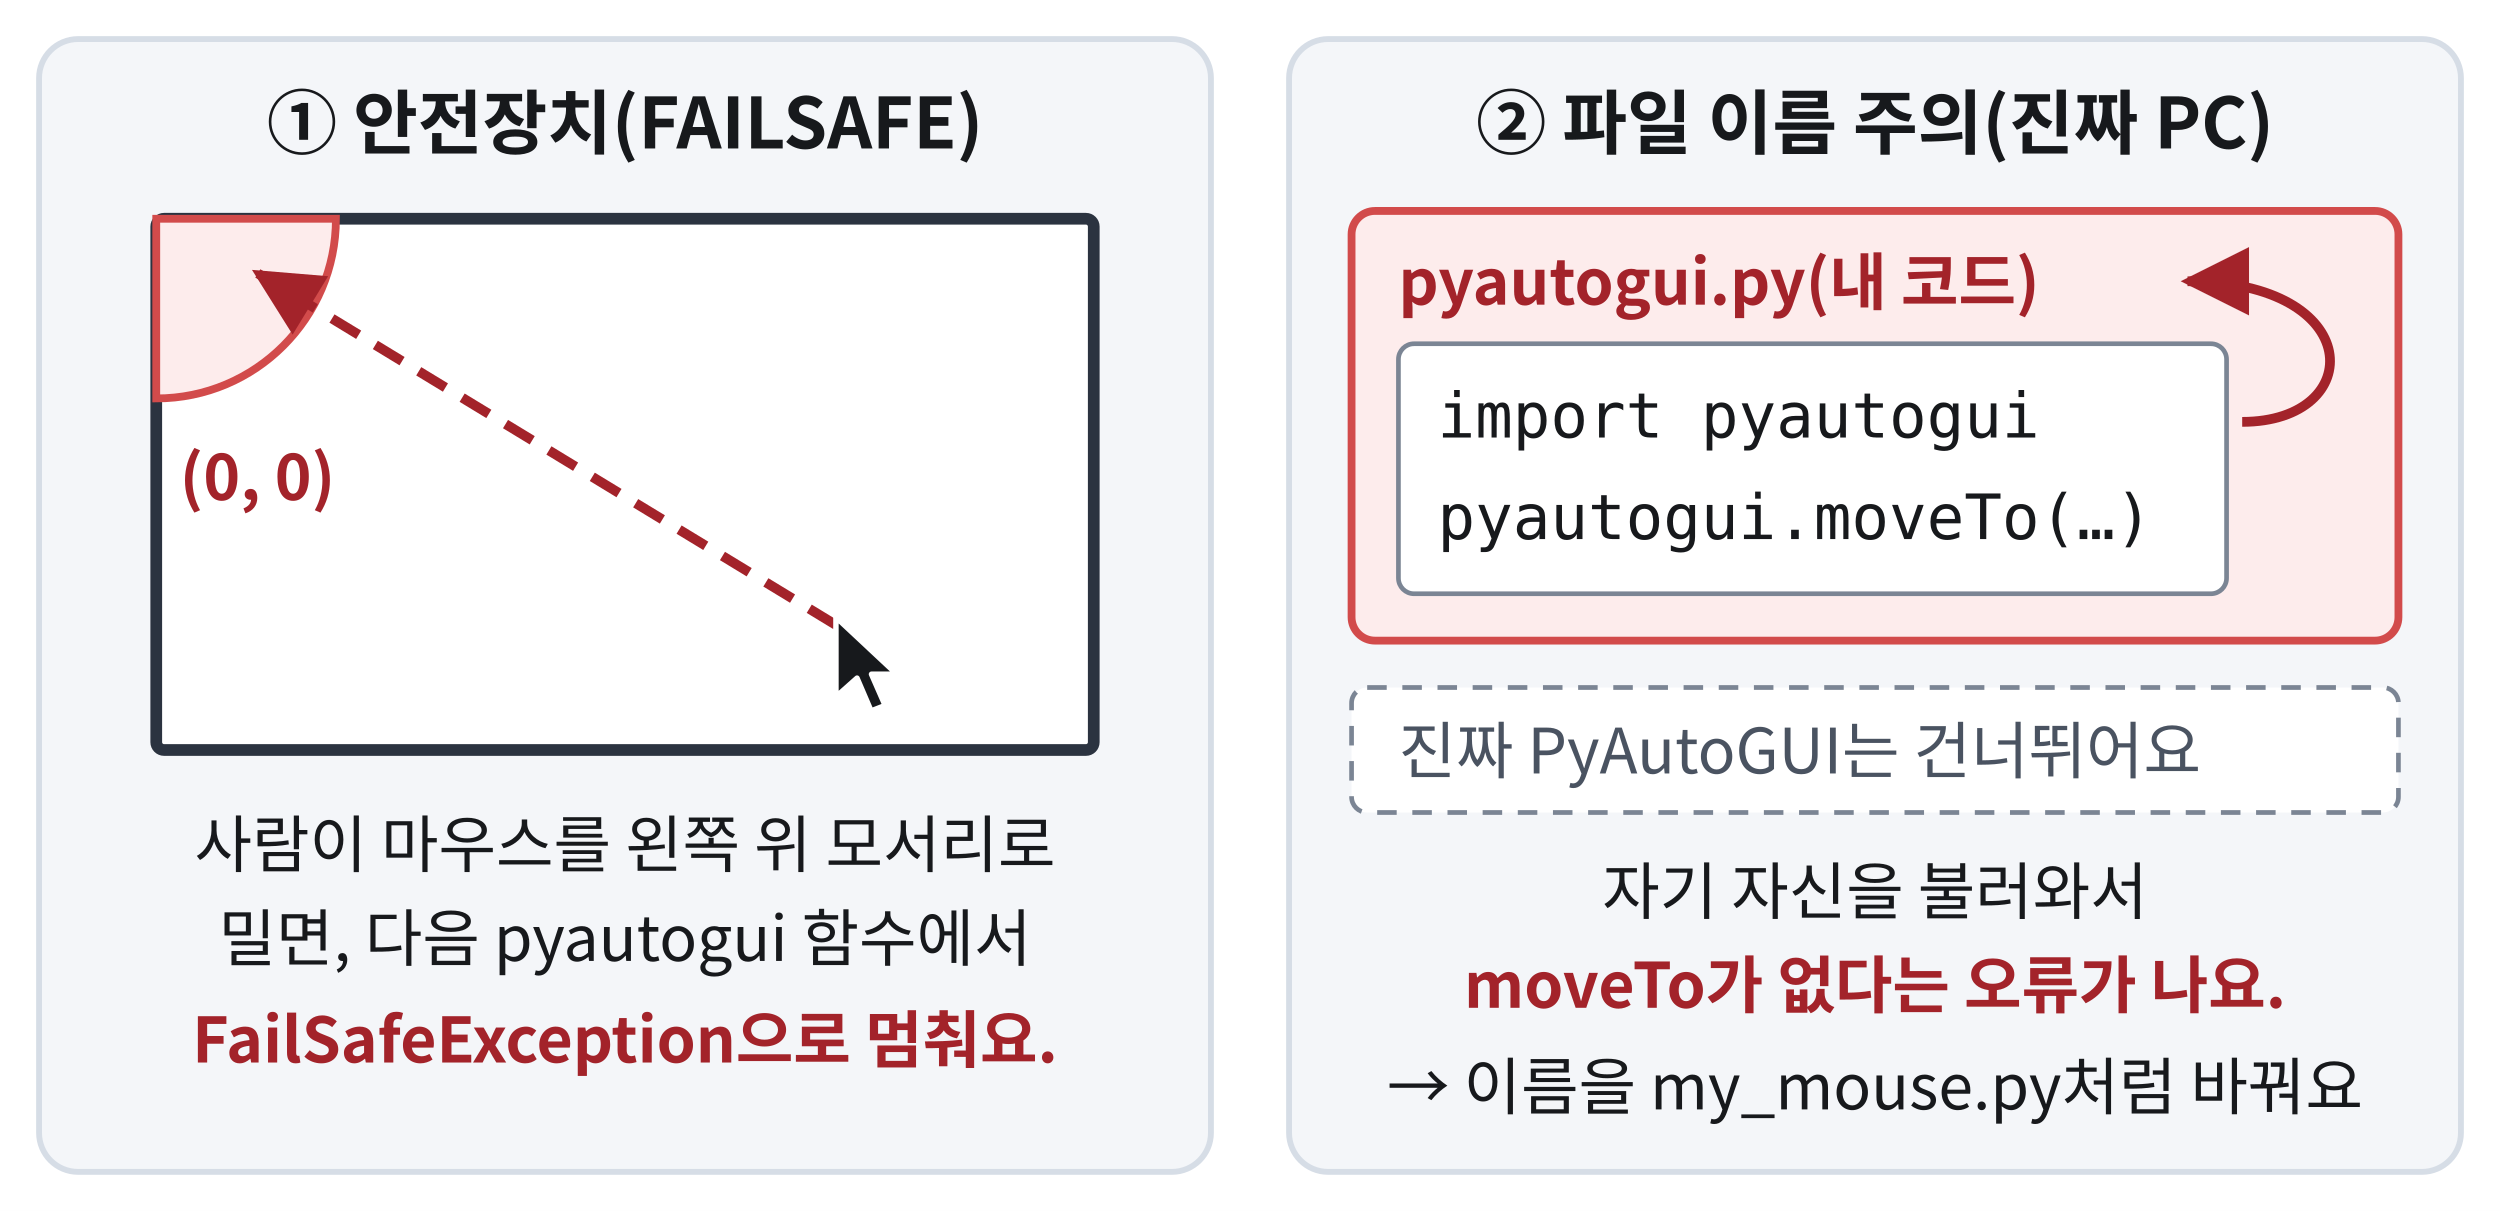
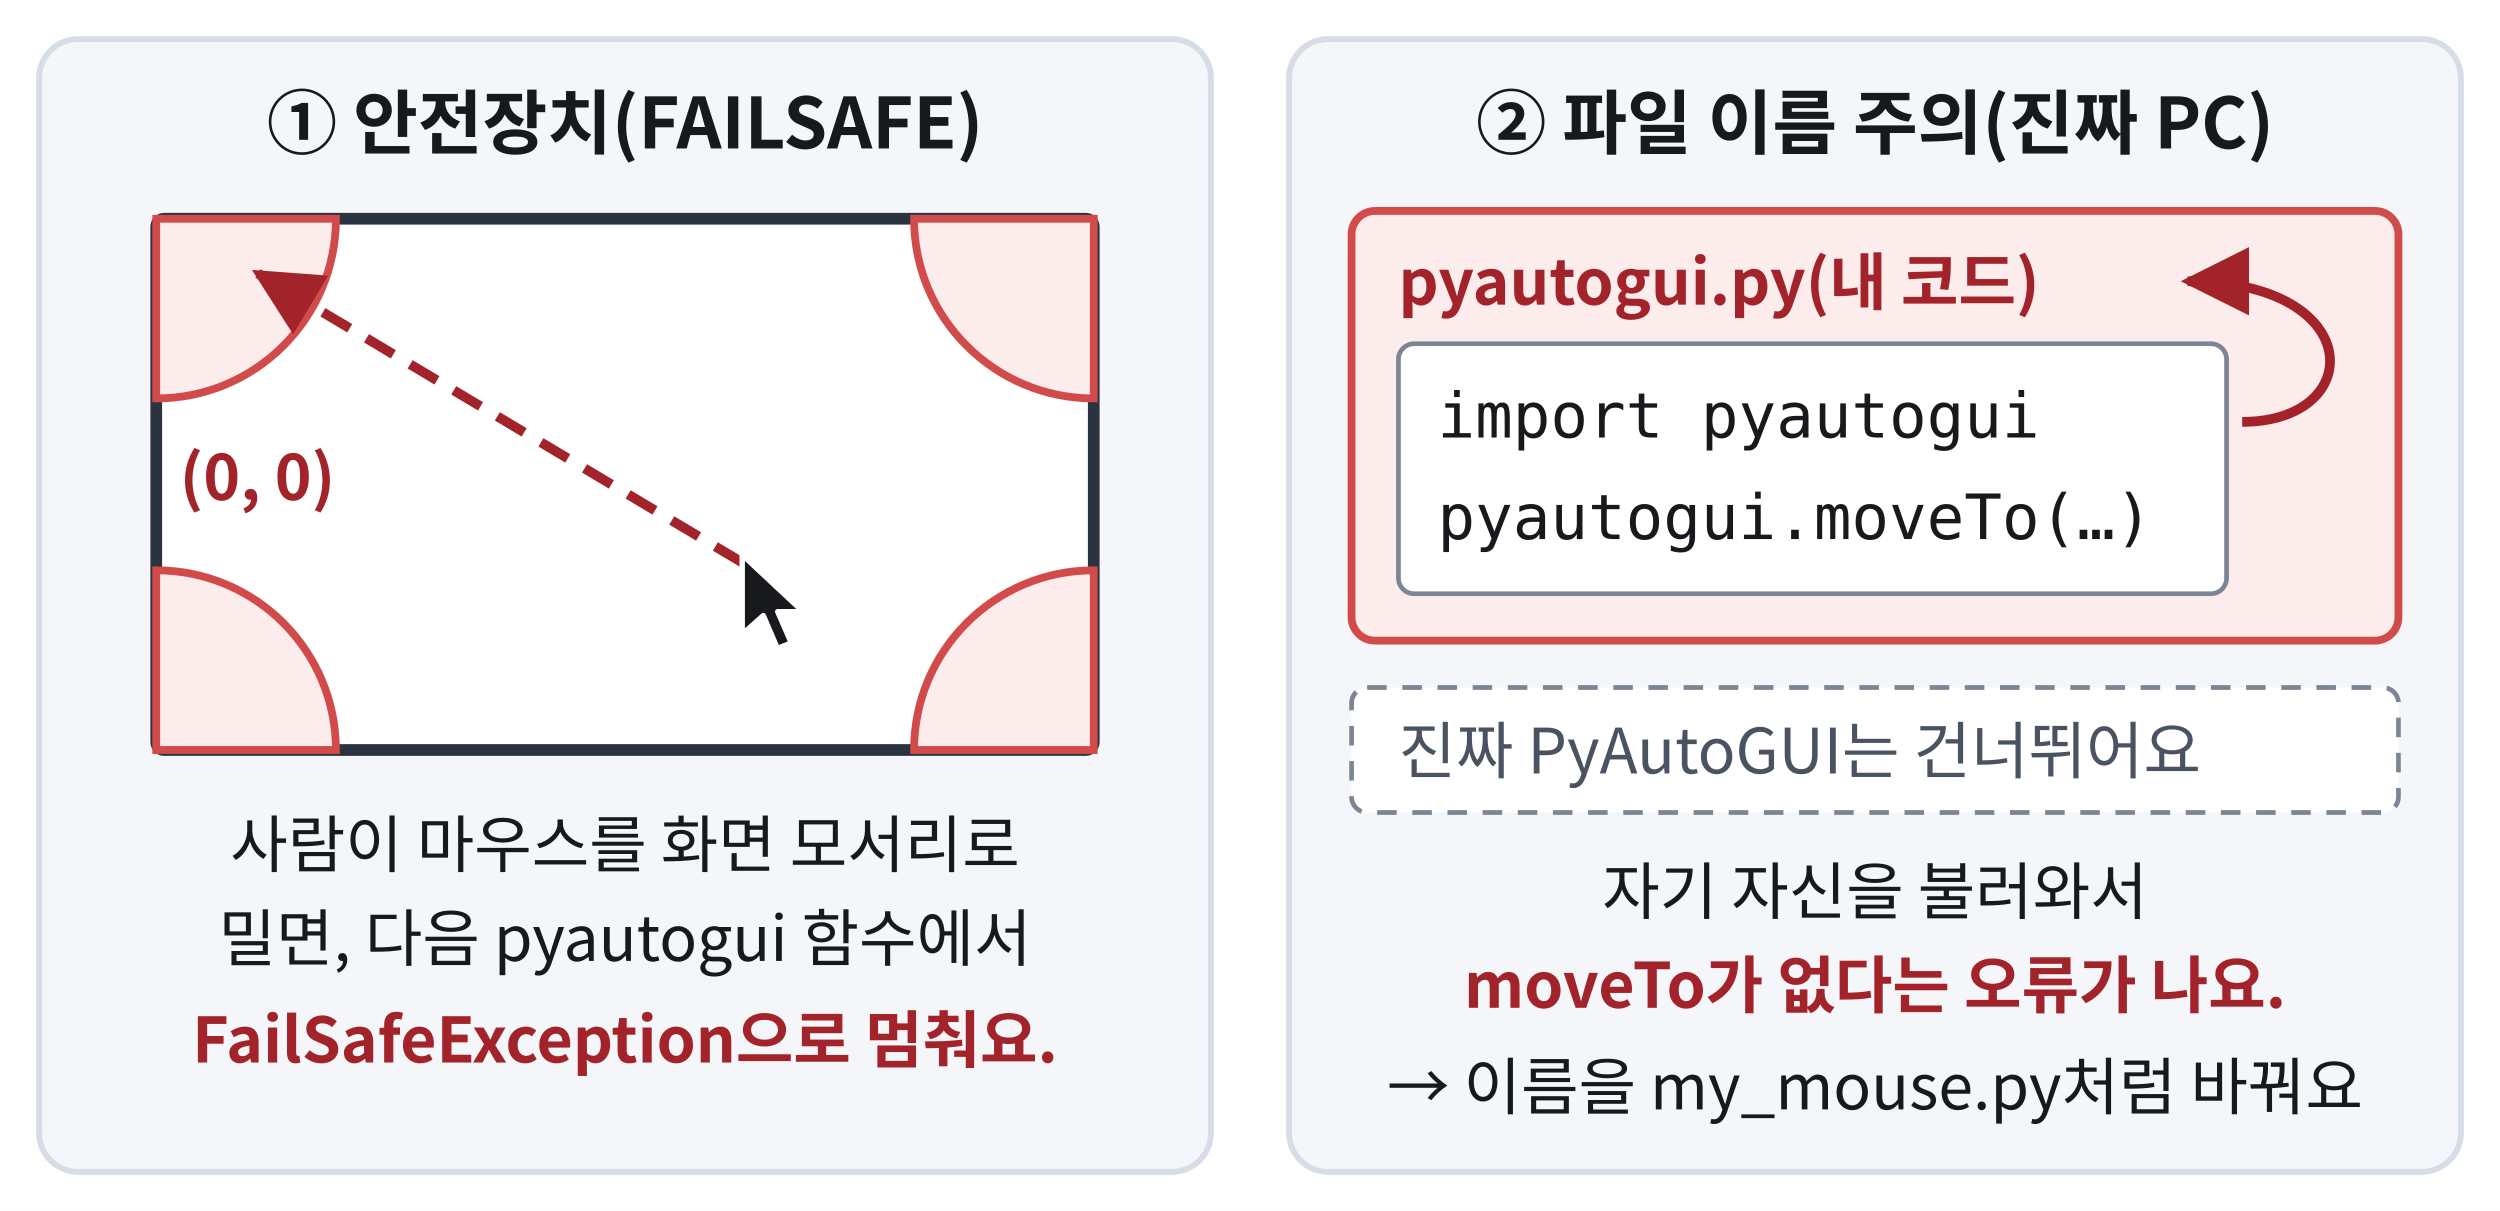
<svg xmlns="http://www.w3.org/2000/svg" viewBox="0 0 640 310" width="640" height="310" role="img" aria-labelledby="title desc">
  <defs>
    <marker id="arrowRed" viewBox="0 0 10 10" refX="9" refY="5" markerWidth="7" markerHeight="7" orient="auto-start-reverse">
      <path d="M0 0 L10 5 L0 10 Z" fill="#a3232a" />
    </marker>
  </defs>
  <rect width="640" height="310" fill="#ffffff" />
  <g font-family="'Pretendard', 'Apple SD Gothic Neo', 'Malgun Gothic', 'Noto Sans KR', 'Noto Sans CJK KR', sans-serif">
    <rect x="10" y="10" width="300" height="290" rx="10" fill="#f4f6f9" stroke="#d6dde6" stroke-width="1.5" />
    <text x="160" y="38" font-size="18" font-weight="700" text-anchor="middle" fill="#17191c">① 안전장치(FAILSAFE)</text>
    <rect x="40" y="56" width="240" height="136" rx="2" fill="#ffffff" stroke="#2b3340" stroke-width="3" />
    <path d="M40 56 L86 56 A46 46 0 0 1 40 102 Z" fill="#fdecec" stroke="#d24b4b" stroke-width="2" />
+     <path d="M280 56 L234 56 A46 46 0 0 0 280 102 Z" fill="#fdecec" stroke="#d24b4b" stroke-width="2" />
+     <path d="M40 192 L86 192 A46 46 0 0 0 40 146 Z" fill="#fdecec" stroke="#d24b4b" stroke-width="2" />
+     <path d="M280 192 L234 192 A46 46 0 0 1 280 146 Z" fill="#fdecec" stroke="#d24b4b" stroke-width="2" />
    <text x="46" y="128" font-size="16" font-weight="700" fill="#a3232a">(0, 0)</text>
-     <line x1="214" y1="160" x2="66" y2="70" stroke="#a3232a" stroke-width="2.5" stroke-dasharray="8 5" marker-end="url(#arrowRed)" />
-     <path d="M214.0 158.0 L214.0 178.4 L219.4 173.6 L223.0 182.0 L226.6 180.6 L223.1 172.6 L229.6 172.6 Z" fill="#17191c" stroke="#ffffff" stroke-width="1.4" stroke-linejoin="round" />
-     <text x="160" y="222" font-size="16" text-anchor="middle" fill="#17191c">사람이 마우스를 왼쪽 위 모서리로</text>
+     <line x1="190" y1="144" x2="66" y2="70" stroke="#a3232a" stroke-width="2.5" stroke-dasharray="8 5" marker-end="url(#arrowRed)" />
+     <path d="M190.0 142.0 L190.0 162.4 L195.4 157.6 L199.0 166.0 L202.6 164.6 L199.1 156.6 L205.6 156.6 Z" fill="#17191c" stroke="#ffffff" stroke-width="1.4" stroke-linejoin="round" />
+     <text x="160" y="222" font-size="16" text-anchor="middle" fill="#17191c">사람이 마우스를 화면 모서리로</text>
    <text x="160" y="246" font-size="16" text-anchor="middle" fill="#17191c">밀면, 다음 pyautogui 함수에서</text>
    <text x="160" y="272" font-size="16" font-weight="700" text-anchor="middle" fill="#a3232a">FailSafeException으로 멈춰요.</text>
    <rect x="330" y="10" width="300" height="290" rx="10" fill="#f4f6f9" stroke="#d6dde6" stroke-width="1.5" />
    <text x="480" y="38" font-size="18" font-weight="700" text-anchor="middle" fill="#17191c">② 파일 이름 주의(진짜 PC)</text>
    <rect x="346" y="54" width="268" height="110" rx="6" fill="#fdecec" stroke="#d24b4b" stroke-width="2" />
    <text x="358" y="78" font-size="16" font-weight="700" fill="#a3232a">pyautogui.py(내 코드)</text>
    <rect x="358" y="88" width="212" height="64" rx="4" fill="#ffffff" stroke="#7b8594" stroke-width="1.2" />
    <text x="368" y="112" font-size="16" fill="#17191c" font-family="ui-monospace, 'Cascadia Mono', Consolas, 'D2Coding', 'Malgun Gothic', monospace">import pyautogui</text>
    <text x="368" y="138" font-size="16" fill="#17191c" font-family="ui-monospace, 'Cascadia Mono', Consolas, 'D2Coding', 'Malgun Gothic', monospace">pyautogui.moveTo(…)</text>
    <path d="M574 108 C606 108, 606 72, 560 72" fill="none" stroke="#a3232a" stroke-width="2.5" marker-end="url(#arrowRed)" />
    <rect x="346" y="176" width="268" height="32" rx="4" fill="#ffffff" stroke="#7b8594" stroke-width="1.2" stroke-dasharray="5 4" />
    <text x="358" y="198" font-size="16" fill="#4a5361">진짜 PyAutoGUI는 건너뛰어요</text>
    <text x="480" y="234" font-size="16" text-anchor="middle" fill="#17191c">자기 자신을 불러와서</text>
    <text x="480" y="258" font-size="16" font-weight="700" text-anchor="middle" fill="#a3232a">moveTo가 없다는 오류가 나요.</text>
    <text x="480" y="284" font-size="16" text-anchor="middle" fill="#17191c">→ 이름을 my_mouse.py처럼 바꿔요</text>
  </g>
</svg>
